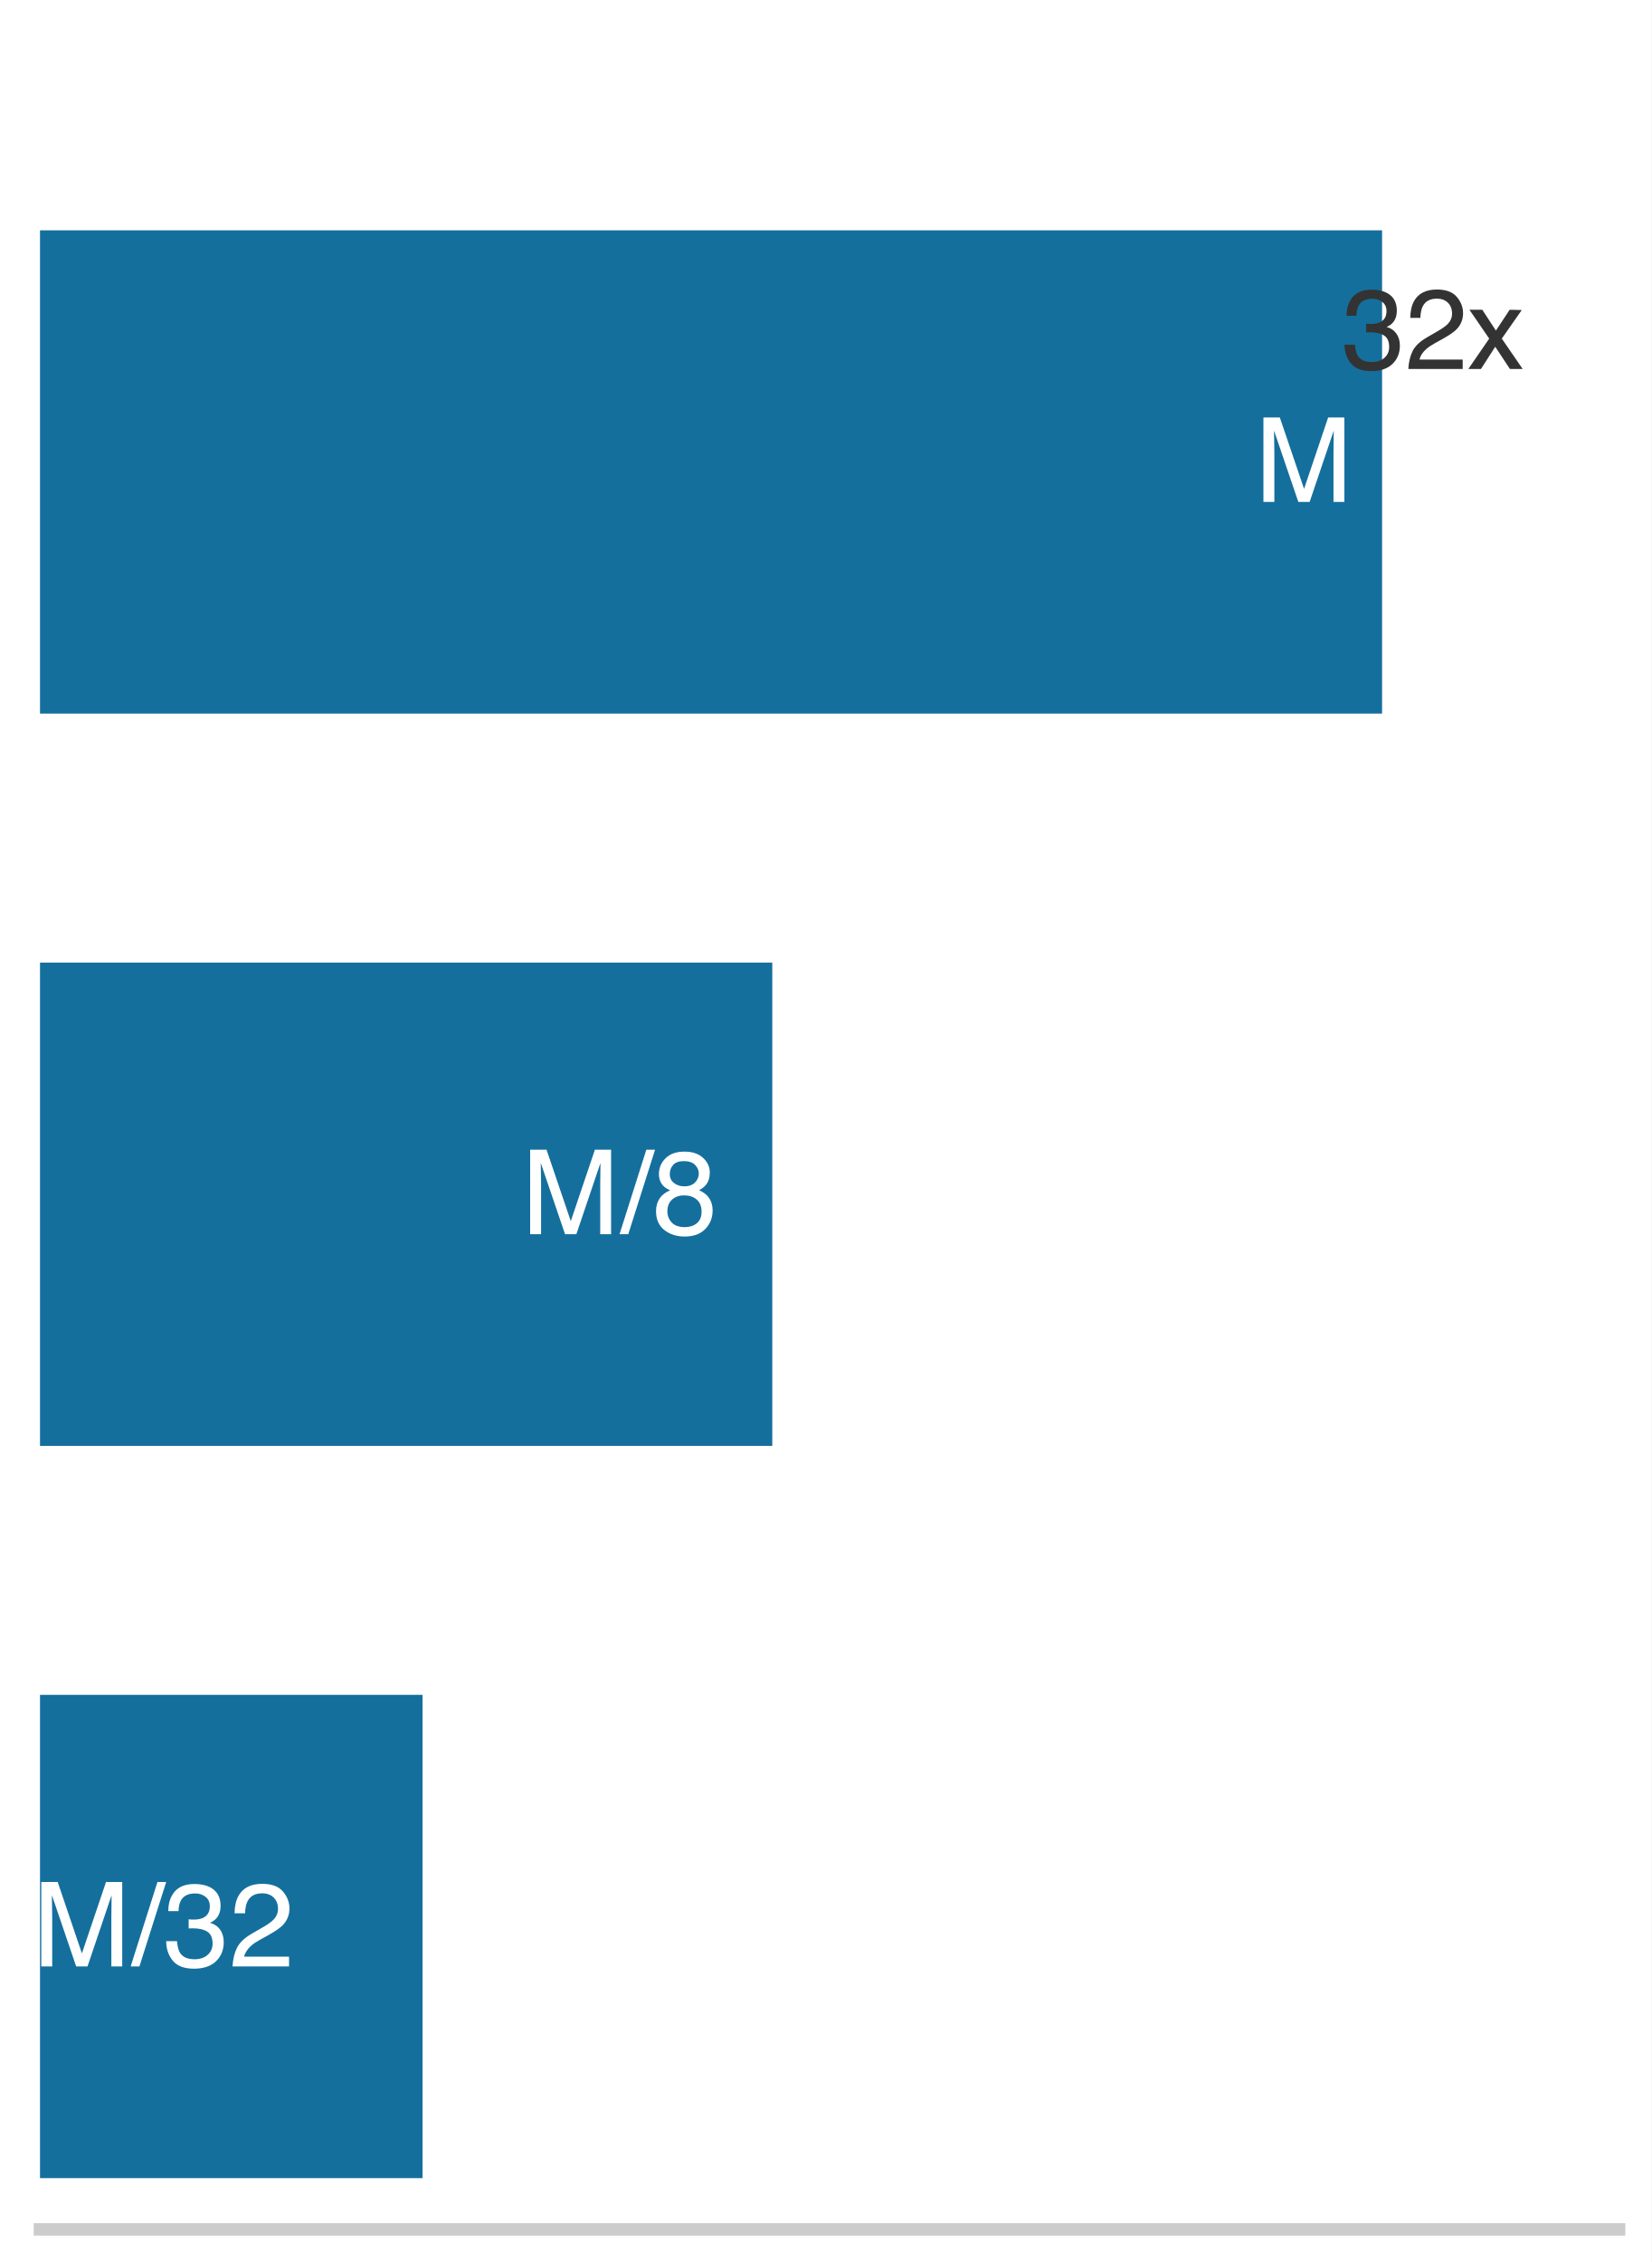
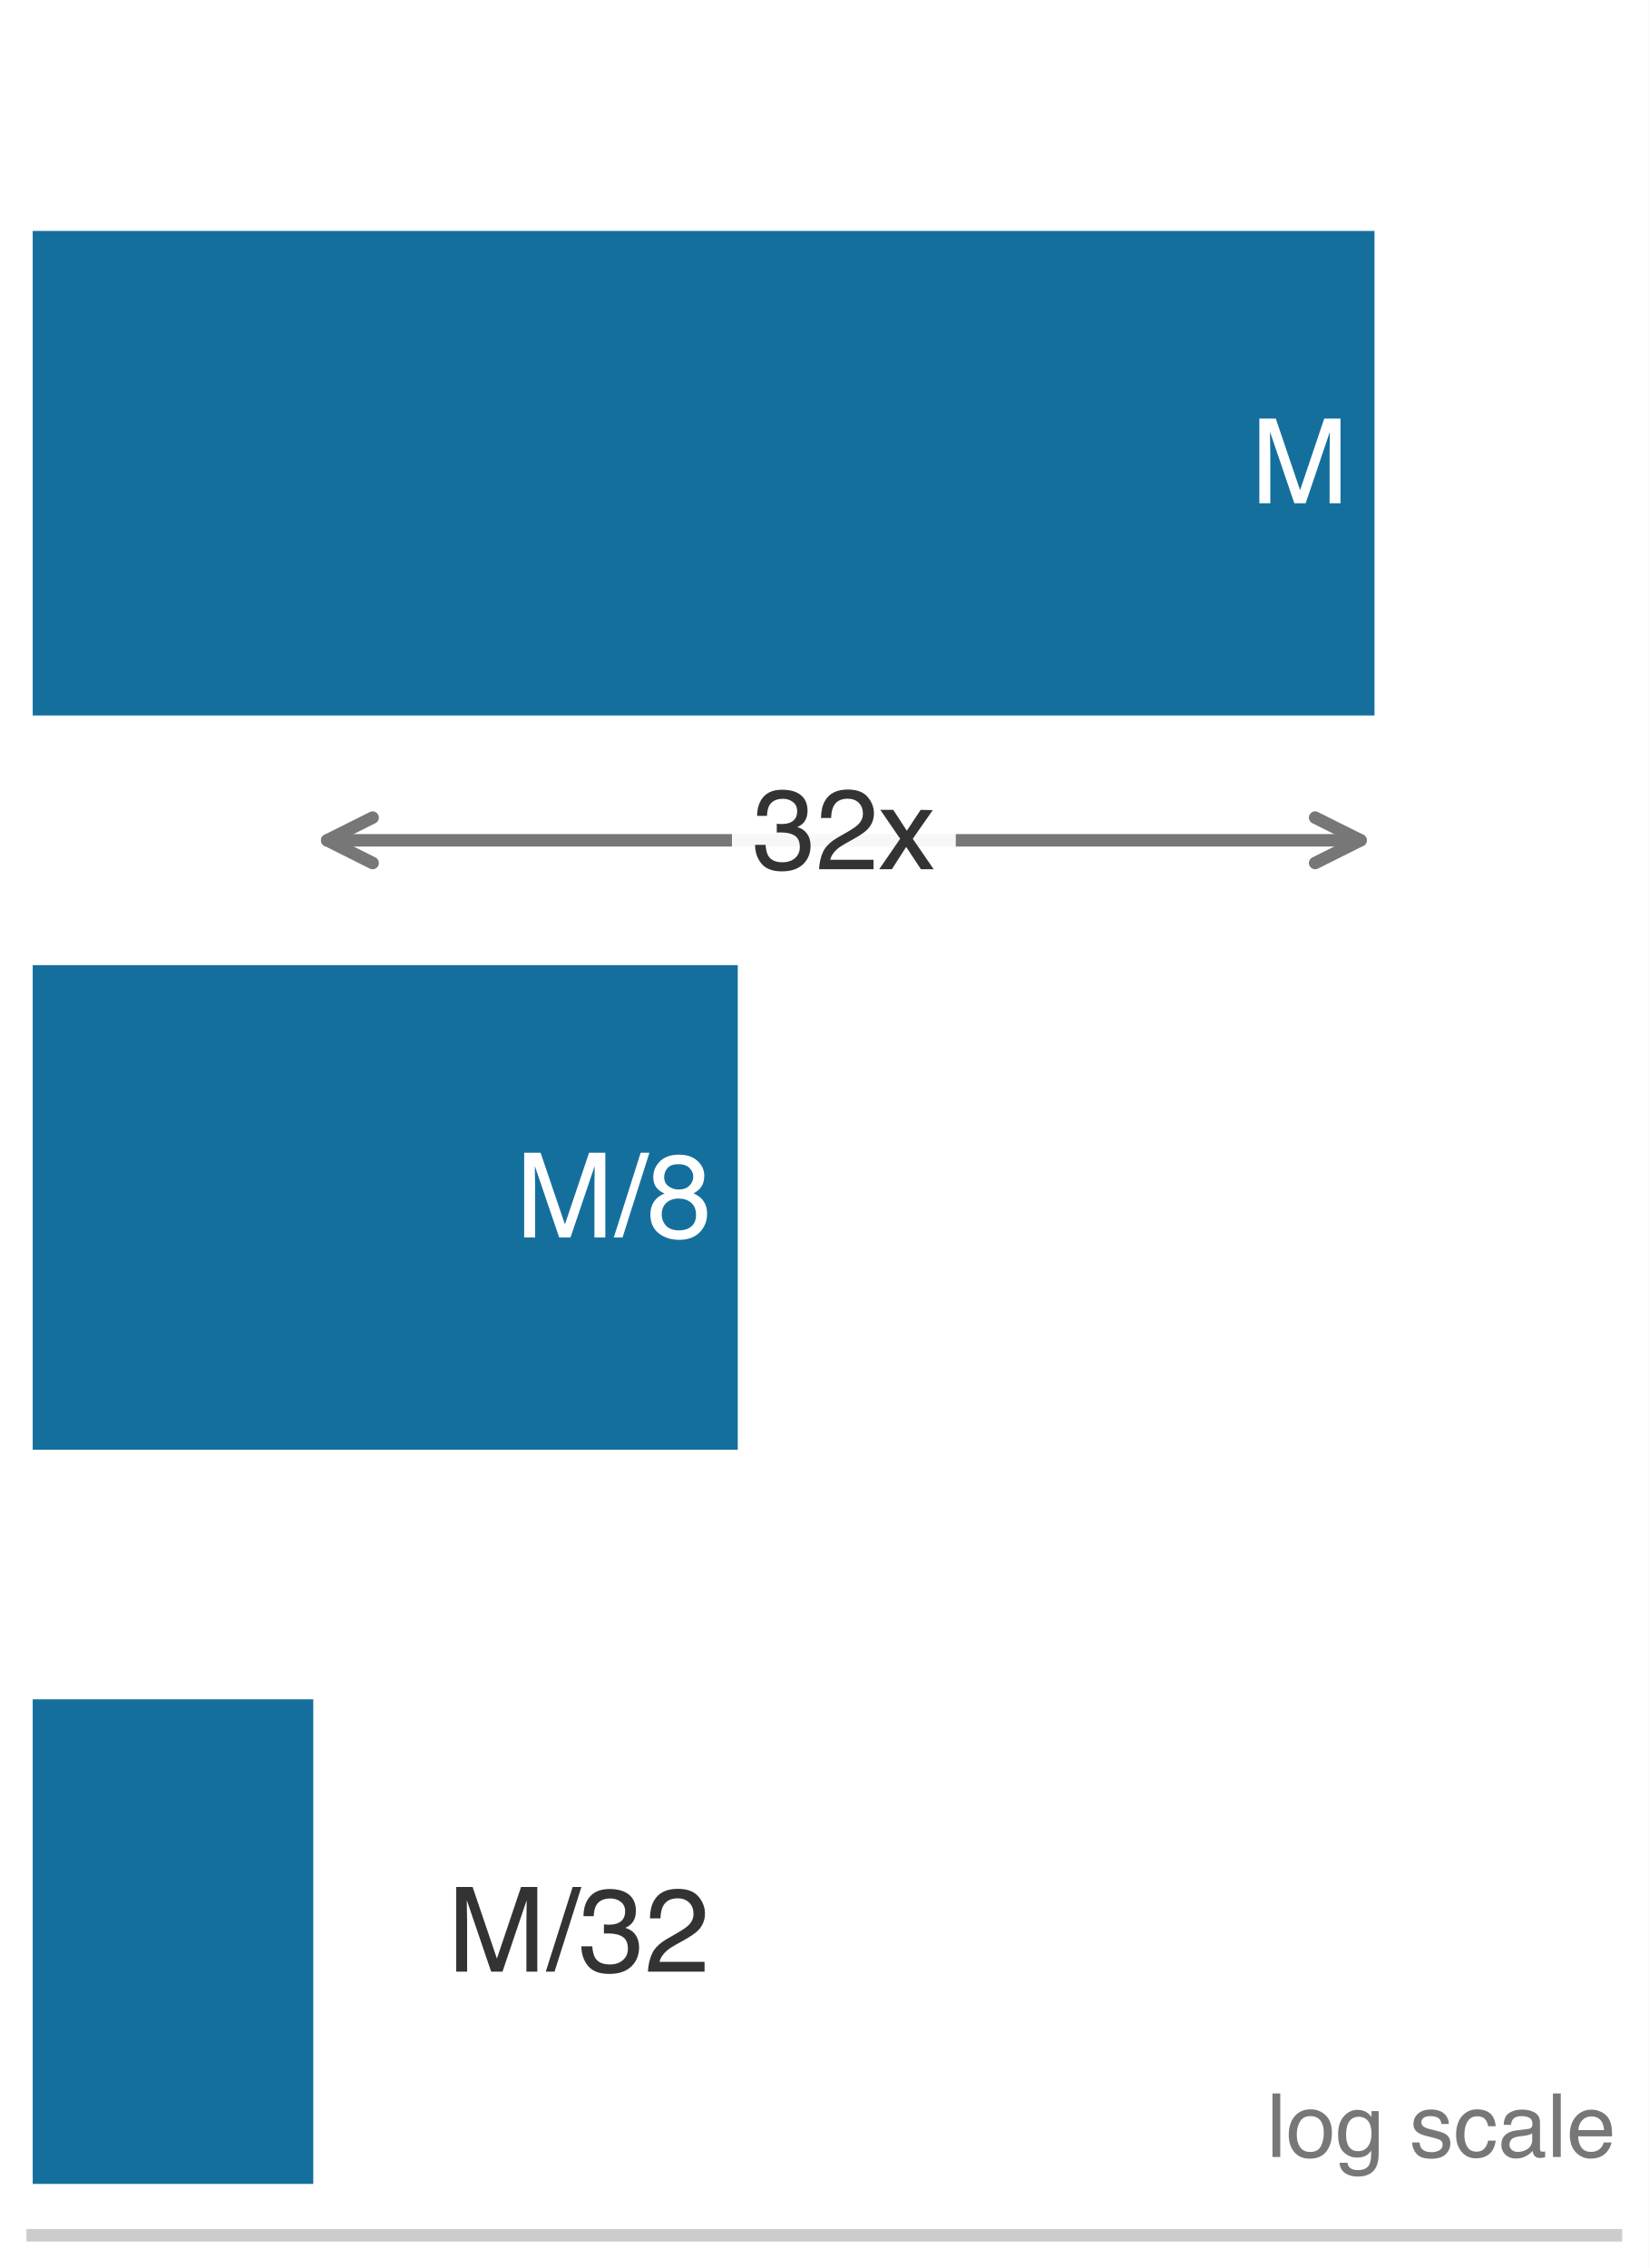
- <svg xmlns="http://www.w3.org/2000/svg" xmlns:xlink="http://www.w3.org/1999/xlink" width="72.953pt" height="99.9pt" viewBox="0 0 72.953 99.9" version="1.1">
+ <svg xmlns="http://www.w3.org/2000/svg" xmlns:xlink="http://www.w3.org/1999/xlink" width="72.63pt" height="99.9pt" viewBox="0 0 72.63 99.9" version="1.1">
  <defs>
    <style type="text/css">*{stroke-linejoin: round; stroke-linecap: butt}</style>
  </defs>
  <g id="figure_1">
    <g id="patch_1">
-       <path d="M 0 99.9 L 72.953 99.9 L 72.953 0 L 0 0 z " style="fill: #ffffff" />
+       <path d="M 0 99.9 L 72.63 99.9 L 72.63 0 L 0 0 z " style="fill: #ffffff" />
    </g>
    <g id="axes_1">
      <g id="patch_2">
-         <path d="M 1.763 98.46 L 71.513 98.46 L 71.513 1.44 L 1.763 1.44 z " style="fill: #ffffff" />
+         <path d="M 1.44 98.46 L 71.19 98.46 L 71.19 1.44 L 1.44 1.44 z " style="fill: #ffffff" />
      </g>
      <g id="patch_3">
-         <path d="M 1.763 31.516 L 61.045 31.516 L 61.045 10.172 L 1.763 10.172 z " clip-path="url(#pdd4e05749c)" style="fill: #006395; opacity: 0.92" />
+         <path d="M 1.44 31.516 L 60.554 31.516 L 60.554 10.172 L 1.44 10.172 z " clip-path="url(#p879ee31a35)" style="fill: #006395; opacity: 0.92" />
      </g>
      <g id="patch_4">
-         <path d="M 1.763 63.856 L 34.111 63.856 L 34.111 42.512 L 1.763 42.512 z " clip-path="url(#pdd4e05749c)" style="fill: #006395; opacity: 0.92" />
+         <path d="M 1.44 63.856 L 32.502 63.856 L 32.502 42.512 L 1.44 42.512 z " clip-path="url(#p879ee31a35)" style="fill: #006395; opacity: 0.92" />
      </g>
      <g id="patch_5">
-         <path d="M 1.763 96.196 L 18.663 96.196 L 18.663 74.852 L 1.763 74.852 z " clip-path="url(#pdd4e05749c)" style="fill: #006395; opacity: 0.92" />
+         <path d="M 1.44 96.196 L 13.801 96.196 L 13.801 74.852 L 1.44 74.852 z " clip-path="url(#p879ee31a35)" style="fill: #006395; opacity: 0.92" />
      </g>
      <g id="matplotlib.axis_1">
        <g id="xtick_1">
          <g id="line2d_1" />
        </g>
        <g id="xtick_2">
          <g id="line2d_2" />
        </g>
        <g id="xtick_3">
          <g id="line2d_3" />
        </g>
        <g id="xtick_4">
          <g id="line2d_4" />
        </g>
        <g id="xtick_5">
          <g id="line2d_5" />
        </g>
        <g id="xtick_6">
          <g id="line2d_6" />
        </g>
        <g id="xtick_7">
          <g id="line2d_7" />
        </g>
        <g id="xtick_8">
          <g id="line2d_8" />
        </g>
        <g id="xtick_9">
          <g id="line2d_9" />
        </g>
        <g id="xtick_10">
          <g id="line2d_10" />
        </g>
        <g id="xtick_11">
          <g id="line2d_11" />
        </g>
        <g id="xtick_12">
          <g id="line2d_12" />
        </g>
        <g id="xtick_13">
          <g id="line2d_13" />
        </g>
        <g id="xtick_14">
          <g id="line2d_14" />
        </g>
        <g id="xtick_15">
          <g id="line2d_15" />
        </g>
        <g id="xtick_16">
          <g id="line2d_16" />
        </g>
        <g id="xtick_17">
          <g id="line2d_17" />
        </g>
      </g>
      <g id="matplotlib.axis_2" />
      <g id="patch_6">
-         <path d="M 1.763 98.46 L 71.513 98.46 " style="fill: none; stroke: #cccccc; stroke-width: 0.55; stroke-linejoin: miter; stroke-linecap: square" />
+         <path d="M 1.44 98.46 L 71.19 98.46 " style="fill: none; stroke: #cccccc; stroke-width: 0.55; stroke-linejoin: miter; stroke-linecap: square" />
      </g>
      <g id="text_1">
-         <g style="fill: #ffffff" transform="translate(55.42089 22.16716) scale(0.052 -0.052)">
+         <g style="fill: #ffffff" transform="translate(55.09743 22.16716) scale(0.052 -0.052)">
          <defs>
            <path id="Helvetica-4d" d="M 472 4591 L 1363 4591 L 2681 709 L 3991 4591 L 4872 4591 L 4872 0 L 4281 0 L 4281 2709 Q 4281 2850 4287 3175 Q 4294 3500 4294 3872 L 2984 0 L 2369 0 L 1050 3872 L 1050 3731 Q 1050 3563 1058 3217 Q 1066 2872 1066 2709 L 1066 0 L 472 0 L 472 4591 z " transform="scale(0.015625)" />
          </defs>
          <use xlink:href="#Helvetica-4d" />
        </g>
      </g>
      <g id="text_2">
-         <g style="fill: #ffffff" transform="translate(23.03284 54.50716) scale(0.052 -0.052)">
+         <g style="fill: #ffffff" transform="translate(22.70938 54.50716) scale(0.052 -0.052)">
          <defs>
            <path id="Helvetica-2f" d="M 1456 4591 L 1931 4591 L 475 0 L 0 0 L 1456 4591 z " transform="scale(0.015625)" />
            <path id="Helvetica-38" d="M 1741 2600 Q 2113 2600 2322 2808 Q 2531 3016 2531 3303 Q 2531 3553 2331 3762 Q 2131 3972 1722 3972 Q 1316 3972 1134 3762 Q 953 3553 953 3272 Q 953 2956 1187 2778 Q 1422 2600 1741 2600 z M 1775 384 Q 2166 384 2423 595 Q 2681 806 2681 1225 Q 2681 1659 2415 1884 Q 2150 2109 1734 2109 Q 1331 2109 1076 1879 Q 822 1650 822 1244 Q 822 894 1055 639 Q 1288 384 1775 384 z M 975 2384 Q 741 2484 609 2619 Q 363 2869 363 3269 Q 363 3769 725 4128 Q 1088 4488 1753 4488 Q 2397 4488 2762 4148 Q 3128 3809 3128 3356 Q 3128 2938 2916 2678 Q 2797 2531 2547 2391 Q 2825 2263 2984 2097 Q 3281 1784 3281 1284 Q 3281 694 2884 283 Q 2488 -128 1763 -128 Q 1109 -128 657 226 Q 206 581 206 1256 Q 206 1653 400 1942 Q 594 2231 975 2384 z " transform="scale(0.015625)" />
          </defs>
          <use xlink:href="#Helvetica-4d" />
          <use xlink:href="#Helvetica-2f" transform="translate(83.30078 0)" />
          <use xlink:href="#Helvetica-38" transform="translate(111.084 0)" />
        </g>
      </g>
      <g id="text_3">
-         <g style="fill: #ffffff" transform="translate(1.44 86.84716) scale(0.052 -0.052)">
+         <g style="fill: #333333" transform="translate(19.71287 86.84716) scale(0.052 -0.052)">
          <defs>
            <path id="Helvetica-33" d="M 1663 -122 Q 869 -122 511 314 Q 153 750 153 1375 L 741 1375 Q 778 941 903 744 Q 1122 391 1694 391 Q 2138 391 2406 628 Q 2675 866 2675 1241 Q 2675 1703 2392 1887 Q 2109 2072 1606 2072 Q 1550 2072 1492 2070 Q 1434 2069 1375 2066 L 1375 2563 Q 1463 2553 1522 2550 Q 1581 2547 1650 2547 Q 1966 2547 2169 2647 Q 2525 2822 2525 3272 Q 2525 3606 2287 3787 Q 2050 3969 1734 3969 Q 1172 3969 956 3594 Q 838 3388 822 3006 L 266 3006 Q 266 3506 466 3856 Q 809 4481 1675 4481 Q 2359 4481 2734 4176 Q 3109 3872 3109 3294 Q 3109 2881 2888 2625 Q 2750 2466 2531 2375 Q 2884 2278 3082 2001 Q 3281 1725 3281 1325 Q 3281 684 2859 281 Q 2438 -122 1663 -122 z " transform="scale(0.015625)" />
            <path id="Helvetica-32" d="M 200 0 Q 231 578 439 1006 Q 647 1434 1250 1784 L 1850 2131 Q 2253 2366 2416 2531 Q 2672 2791 2672 3125 Q 2672 3516 2437 3745 Q 2203 3975 1813 3975 Q 1234 3975 1013 3538 Q 894 3303 881 2888 L 309 2888 Q 319 3472 525 3841 Q 891 4491 1816 4491 Q 2584 4491 2939 4075 Q 3294 3659 3294 3150 Q 3294 2613 2916 2231 Q 2697 2009 2131 1694 L 1703 1456 Q 1397 1288 1222 1134 Q 909 863 828 531 L 3272 531 L 3272 0 L 200 0 z " transform="scale(0.015625)" />
          </defs>
          <use xlink:href="#Helvetica-4d" />
          <use xlink:href="#Helvetica-2f" transform="translate(83.30078 0)" />
          <use xlink:href="#Helvetica-33" transform="translate(111.084 0)" />
          <use xlink:href="#Helvetica-32" transform="translate(166.6992 0)" />
        </g>
      </g>
      <g id="text_4">
-         <g style="fill: #333333" transform="translate(59.26753 16.29507) scale(0.05 -0.05)">
+         <g style="fill: #777777" transform="translate(55.79841 95.00992) scale(0.039 -0.039)">
+           <defs>
+             <path id="Helvetica-6c" d="M 428 4591 L 991 4591 L 991 0 L 428 0 L 428 4591 z " transform="scale(0.015625)" />
+             <path id="Helvetica-6f" d="M 1741 363 Q 2300 363 2508 786 Q 2716 1209 2716 1728 Q 2716 2197 2566 2491 Q 2328 2953 1747 2953 Q 1231 2953 997 2559 Q 763 2166 763 1609 Q 763 1075 997 719 Q 1231 363 1741 363 z M 1763 3444 Q 2409 3444 2856 3012 Q 3303 2581 3303 1744 Q 3303 934 2909 406 Q 2516 -122 1688 -122 Q 997 -122 590 345 Q 184 813 184 1600 Q 184 2444 612 2944 Q 1041 3444 1763 3444 z M 1744 3428 L 1744 3428 z " transform="scale(0.015625)" />
+             <path id="Helvetica-67" d="M 1594 3406 Q 1988 3406 2281 3213 Q 2441 3103 2606 2894 L 2606 3316 L 3125 3316 L 3125 272 Q 3125 -366 2938 -734 Q 2588 -1416 1616 -1416 Q 1075 -1416 706 -1173 Q 338 -931 294 -416 L 866 -416 Q 906 -641 1028 -763 Q 1219 -950 1628 -950 Q 2275 -950 2475 -494 Q 2594 -225 2584 466 Q 2416 209 2178 84 Q 1941 -41 1550 -41 Q 1006 -41 598 345 Q 191 731 191 1622 Q 191 2463 602 2934 Q 1013 3406 1594 3406 z M 2606 1688 Q 2606 2309 2350 2609 Q 2094 2909 1697 2909 Q 1103 2909 884 2353 Q 769 2056 769 1575 Q 769 1009 998 714 Q 1228 419 1616 419 Q 2222 419 2469 966 Q 2606 1275 2606 1688 z M 1659 3428 L 1659 3428 z " transform="scale(0.015625)" />
+             <path id="Helvetica-20" transform="scale(0.015625)" />
+             <path id="Helvetica-73" d="M 747 1050 Q 772 769 888 619 Q 1100 347 1625 347 Q 1938 347 2175 483 Q 2413 619 2413 903 Q 2413 1119 2222 1231 Q 2100 1300 1741 1391 L 1294 1503 Q 866 1609 663 1741 Q 300 1969 300 2372 Q 300 2847 642 3140 Q 984 3434 1563 3434 Q 2319 3434 2653 2991 Q 2863 2709 2856 2384 L 2325 2384 Q 2309 2575 2191 2731 Q 1997 2953 1519 2953 Q 1200 2953 1036 2831 Q 872 2709 872 2509 Q 872 2291 1088 2159 Q 1213 2081 1456 2022 L 1828 1931 Q 2434 1784 2641 1647 Q 2969 1431 2969 969 Q 2969 522 2630 197 Q 2291 -128 1597 -128 Q 850 -128 539 211 Q 228 550 206 1050 L 747 1050 z M 1578 3428 L 1578 3428 z " transform="scale(0.015625)" />
+             <path id="Helvetica-63" d="M 1703 3444 Q 2269 3444 2623 3169 Q 2978 2894 3050 2222 L 2503 2222 Q 2453 2531 2275 2736 Q 2097 2941 1703 2941 Q 1166 2941 934 2416 Q 784 2075 784 1575 Q 784 1072 996 728 Q 1209 384 1666 384 Q 2016 384 2220 598 Q 2425 813 2503 1184 L 3050 1184 Q 2956 519 2581 211 Q 2206 -97 1622 -97 Q 966 -97 575 383 Q 184 863 184 1581 Q 184 2463 612 2953 Q 1041 3444 1703 3444 z M 1616 3428 L 1616 3428 z " transform="scale(0.015625)" />
+             <path id="Helvetica-61" d="M 844 891 Q 844 647 1022 506 Q 1200 366 1444 366 Q 1741 366 2019 503 Q 2488 731 2488 1250 L 2488 1703 Q 2384 1638 2221 1594 Q 2059 1550 1903 1531 L 1563 1488 Q 1256 1447 1103 1359 Q 844 1213 844 891 z M 2206 2028 Q 2400 2053 2466 2191 Q 2503 2266 2503 2406 Q 2503 2694 2298 2823 Q 2094 2953 1713 2953 Q 1272 2953 1088 2716 Q 984 2584 953 2325 L 428 2325 Q 444 2944 830 3186 Q 1216 3428 1725 3428 Q 2316 3428 2684 3203 Q 3050 2978 3050 2503 L 3050 575 Q 3050 488 3086 434 Q 3122 381 3238 381 Q 3275 381 3322 386 Q 3369 391 3422 400 L 3422 -16 Q 3291 -53 3222 -62 Q 3153 -72 3034 -72 Q 2744 -72 2613 134 Q 2544 244 2516 444 Q 2344 219 2022 53 Q 1700 -113 1313 -113 Q 847 -113 551 170 Q 256 453 256 878 Q 256 1344 547 1600 Q 838 1856 1309 1916 L 2206 2028 z M 1741 3428 L 1741 3428 z " transform="scale(0.015625)" />
+             <path id="Helvetica-65" d="M 1806 3422 Q 2163 3422 2497 3255 Q 2831 3088 3006 2822 Q 3175 2569 3231 2231 Q 3281 2000 3281 1494 L 828 1494 Q 844 984 1069 676 Q 1294 369 1766 369 Q 2206 369 2469 659 Q 2619 828 2681 1050 L 3234 1050 Q 3213 866 3089 639 Q 2966 413 2813 269 Q 2556 19 2178 -69 Q 1975 -119 1719 -119 Q 1094 -119 659 336 Q 225 791 225 1609 Q 225 2416 662 2919 Q 1100 3422 1806 3422 z M 2703 1941 Q 2669 2306 2544 2525 Q 2313 2931 1772 2931 Q 1384 2931 1121 2651 Q 859 2372 844 1941 L 2703 1941 z M 1753 3428 L 1753 3428 z " transform="scale(0.015625)" />
+           </defs>
+           <use xlink:href="#Helvetica-6c" />
+           <use xlink:href="#Helvetica-6f" transform="translate(22.2168 0)" />
+           <use xlink:href="#Helvetica-67" transform="translate(77.83203 0)" />
+           <use xlink:href="#Helvetica-20" transform="translate(133.4473 0)" />
+           <use xlink:href="#Helvetica-73" transform="translate(161.2305 0)" />
+           <use xlink:href="#Helvetica-63" transform="translate(211.2305 0)" />
+           <use xlink:href="#Helvetica-61" transform="translate(261.2305 0)" />
+           <use xlink:href="#Helvetica-6c" transform="translate(316.8457 0)" />
+           <use xlink:href="#Helvetica-65" transform="translate(339.0625 0)" />
+         </g>
+       </g>
+       <g id="patch_7">
+         <path d="M 14.416 37.014 Q 37.177 37.014 59.939 37.014 " style="fill: none; stroke: #777777; stroke-width: 0.55; stroke-linecap: round" />
+         <path d="M 16.416 38.014 L 14.416 37.014 L 16.416 36.014 " style="fill: none; stroke: #777777; stroke-width: 0.55; stroke-linecap: round" />
+         <path d="M 57.939 36.014 L 59.939 37.014 L 57.939 38.014 " style="fill: none; stroke: #777777; stroke-width: 0.55; stroke-linecap: round" />
+       </g>
+       <g id="text_5">
+         <g id="patch_8">
+           <path d="M 33.147 40.228 L 41.208 40.228 Q 42.108 40.228 42.108 39.328 L 42.108 34.7 Q 42.108 33.8 41.208 33.8 L 33.147 33.8 Q 32.247 33.8 32.247 34.7 L 32.247 39.328 Q 32.247 40.228 33.147 40.228 z " style="fill: #ffffff; opacity: 0.94" />
+         </g>
+         <g style="fill: #333333" transform="translate(33.14677 38.28627) scale(0.05 -0.05)">
          <defs>
            <path id="Helvetica-78" d="M 94 3347 L 822 3347 L 1591 2169 L 2369 3347 L 3053 3331 L 1925 1716 L 3103 0 L 2384 0 L 1553 1256 L 747 0 L 34 0 L 1213 1716 L 94 3347 z " transform="scale(0.015625)" />
          </defs>
          <use xlink:href="#Helvetica-33" />
          <use xlink:href="#Helvetica-32" transform="translate(55.61523 0)" />
          <use xlink:href="#Helvetica-78" transform="translate(111.2305 0)" />
        </g>
      </g>
    </g>
  </g>
  <defs>
-     <clipPath id="pdd4e05749c">
-       <rect x="1.763" y="1.44" width="69.75" height="97.02" />
+     <clipPath id="p879ee31a35">
+       <rect x="1.44" y="1.44" width="69.75" height="97.02" />
    </clipPath>
  </defs>
</svg>
